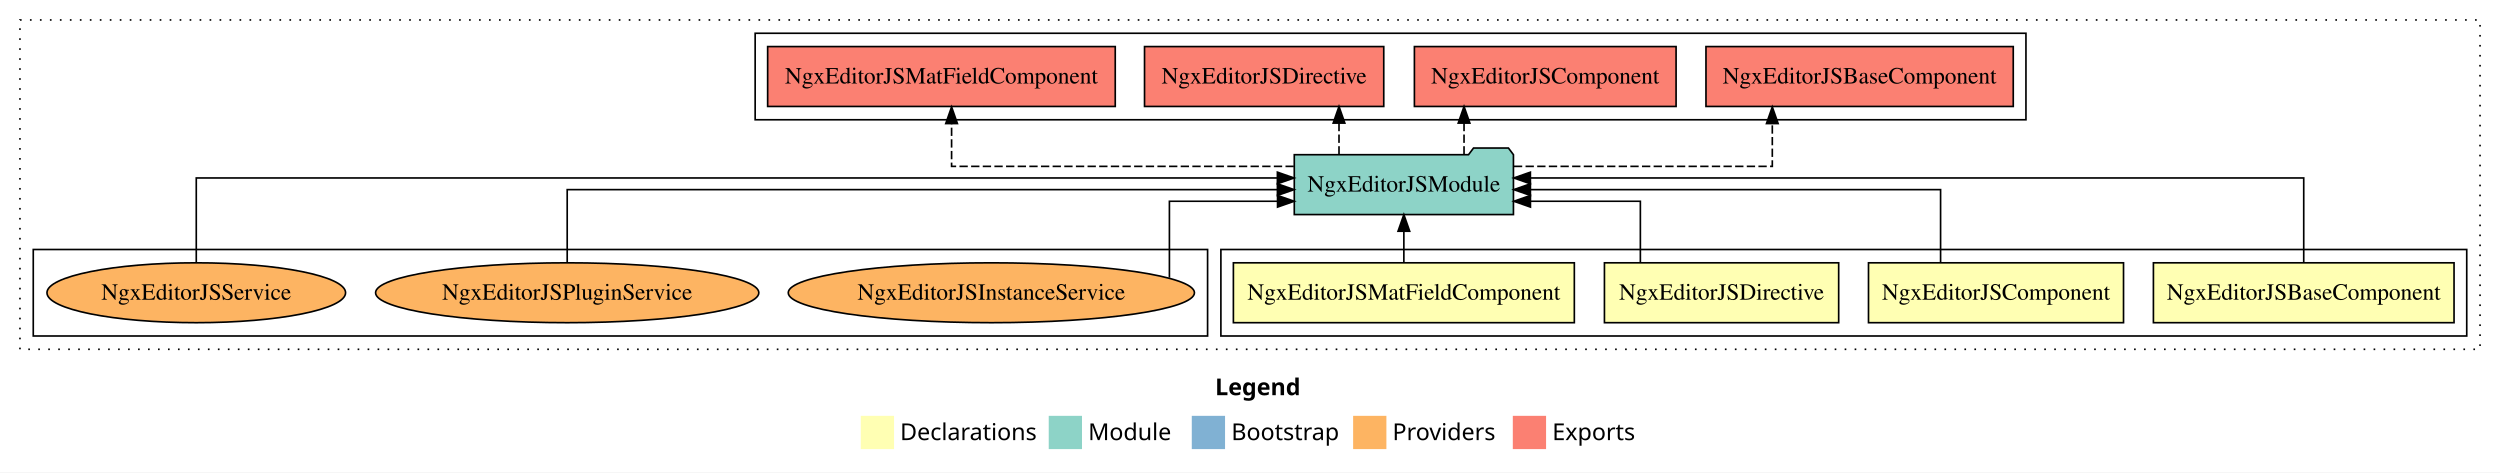
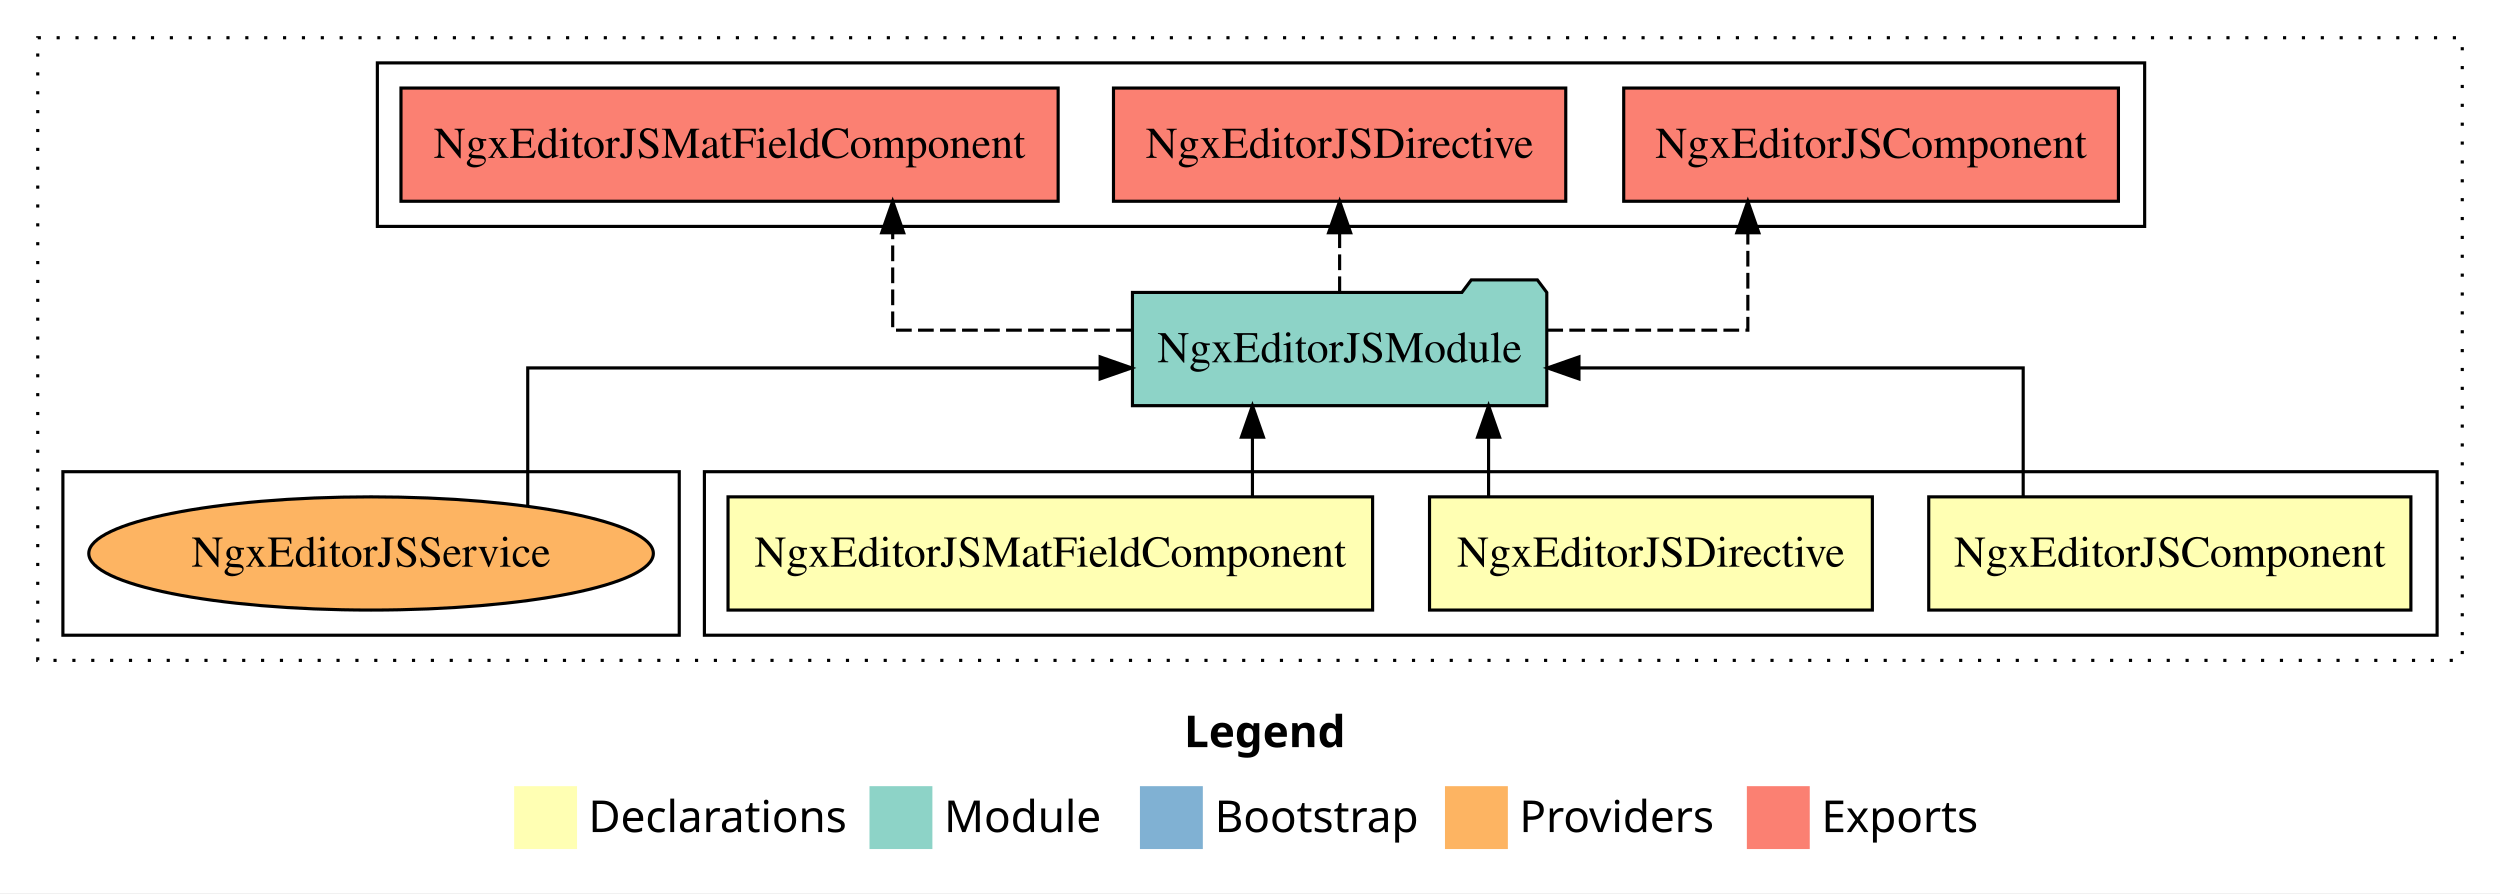
- <svg xmlns="http://www.w3.org/2000/svg" width="1503pt" height="284pt" viewBox="0.00 0.00 1503.00 284.00">
+ <svg xmlns="http://www.w3.org/2000/svg" width="795pt" height="284pt" viewBox="0.00 0.00 795.00 284.00">
  <g id="graph0" class="graph" transform="scale(1 1) rotate(0) translate(4 280)">
-     <polygon fill="#ffffff" stroke="transparent" points="-4,4 -4,-280 1499,-280 1499,4 -4,4" />
-     <text text-anchor="start" x="726.509" y="-42.4" font-family="sans-serif" font-weight="bold" font-size="14.00" fill="#000000">Legend</text>
-     <polygon fill="#ffffb3" stroke="transparent" points="513.5,-10 513.5,-30 533.5,-30 533.5,-10 513.5,-10" />
-     <text text-anchor="start" x="537.129" y="-15.4" font-family="sans-serif" font-size="14.00" fill="#000000">  Declarations</text>
-     <polygon fill="#8dd3c7" stroke="transparent" points="626.5,-10 626.5,-30 646.5,-30 646.5,-10 626.5,-10" />
-     <text text-anchor="start" x="650.225" y="-15.4" font-family="sans-serif" font-size="14.00" fill="#000000">  Module</text>
-     <polygon fill="#80b1d3" stroke="transparent" points="712.5,-10 712.5,-30 732.5,-30 732.5,-10 712.5,-10" />
-     <text text-anchor="start" x="736.281" y="-15.4" font-family="sans-serif" font-size="14.00" fill="#000000">  Bootstrap</text>
-     <polygon fill="#fdb462" stroke="transparent" points="809.5,-10 809.5,-30 829.5,-30 829.5,-10 809.5,-10" />
-     <text text-anchor="start" x="833.173" y="-15.4" font-family="sans-serif" font-size="14.00" fill="#000000">  Providers</text>
-     <polygon fill="#fb8072" stroke="transparent" points="905.5,-10 905.5,-30 925.5,-30 925.5,-10 905.5,-10" />
-     <text text-anchor="start" x="929.226" y="-15.4" font-family="sans-serif" font-size="14.00" fill="#000000">  Exports</text>
+     <polygon fill="#ffffff" stroke="transparent" points="-4,4 -4,-280 791,-280 791,4 -4,4" />
+     <text text-anchor="start" x="372.509" y="-42.4" font-family="sans-serif" font-weight="bold" font-size="14.00" fill="#000000">Legend</text>
+     <polygon fill="#ffffb3" stroke="transparent" points="159.5,-10 159.5,-30 179.5,-30 179.5,-10 159.5,-10" />
+     <text text-anchor="start" x="183.129" y="-15.4" font-family="sans-serif" font-size="14.00" fill="#000000">  Declarations</text>
+     <polygon fill="#8dd3c7" stroke="transparent" points="272.5,-10 272.5,-30 292.5,-30 292.5,-10 272.5,-10" />
+     <text text-anchor="start" x="296.225" y="-15.4" font-family="sans-serif" font-size="14.00" fill="#000000">  Module</text>
+     <polygon fill="#80b1d3" stroke="transparent" points="358.5,-10 358.5,-30 378.5,-30 378.5,-10 358.5,-10" />
+     <text text-anchor="start" x="382.281" y="-15.4" font-family="sans-serif" font-size="14.00" fill="#000000">  Bootstrap</text>
+     <polygon fill="#fdb462" stroke="transparent" points="455.5,-10 455.5,-30 475.5,-30 475.5,-10 455.5,-10" />
+     <text text-anchor="start" x="479.173" y="-15.4" font-family="sans-serif" font-size="14.00" fill="#000000">  Providers</text>
+     <polygon fill="#fb8072" stroke="transparent" points="551.5,-10 551.5,-30 571.5,-30 571.5,-10 551.5,-10" />
+     <text text-anchor="start" x="575.226" y="-15.4" font-family="sans-serif" font-size="14.00" fill="#000000">  Exports</text>
    <g id="clust1" class="cluster">
-       <polygon fill="none" stroke="#000000" stroke-dasharray="1,5" points="8,-70 8,-268 1487,-268 1487,-70 8,-70" />
+       <polygon fill="none" stroke="#000000" stroke-dasharray="1,5" points="8,-70 8,-268 779,-268 779,-70 8,-70" />
    </g>
    <g id="clust2" class="cluster">
-       <polygon fill="none" stroke="#000000" points="730,-78 730,-130 1479,-130 1479,-78 730,-78" />
+       <polygon fill="none" stroke="#000000" points="220,-78 220,-130 771,-130 771,-78 220,-78" />
    </g>
-     <g id="clust8" class="cluster">
-       <polygon fill="none" stroke="#000000" points="450,-208 450,-260 1214,-260 1214,-208 450,-208" />
+     <g id="clust7" class="cluster">
+       <polygon fill="none" stroke="#000000" points="116,-208 116,-260 678,-260 678,-208 116,-208" />
    </g>
-     <g id="clust10" class="cluster">
-       <polygon fill="none" stroke="#000000" points="16,-78 16,-130 722,-130 722,-78 16,-78" />
+     <g id="clust9" class="cluster">
+       <polygon fill="none" stroke="#000000" points="16,-78 16,-130 212,-130 212,-78 16,-78" />
    </g>
    <g id="node1" class="node">
-       <polygon fill="#ffffb3" stroke="#000000" points="1471.371,-122 1290.629,-122 1290.629,-86 1471.371,-86 1471.371,-122" />
-       <text text-anchor="middle" x="1381" y="-99.8" font-family="Times,serif" font-size="14.00" fill="#000000">NgxEditorJSBaseComponent</text>
+       <polygon fill="#ffffb3" stroke="#000000" points="762.661,-122 609.339,-122 609.339,-86 762.661,-86 762.661,-122" />
+       <text text-anchor="middle" x="686" y="-99.8" font-family="Times,serif" font-size="14.00" fill="#000000">NgxEditorJSComponent</text>
+     </g>
+     <g id="node4" class="node">
+       <polygon fill="#8dd3c7" stroke="#000000" points="487.878,-187 484.878,-191 463.878,-191 460.878,-187 356.122,-187 356.122,-151 487.878,-151 487.878,-187" />
+       <text text-anchor="middle" x="422" y="-164.8" font-family="Times,serif" font-size="14.00" fill="#000000">NgxEditorJSModule</text>
+     </g>
+     <g id="edge1" class="edge">
+       <path fill="none" stroke="#000000" d="M639.375,-122.022C639.375,-139.373 639.375,-163 639.375,-163 639.375,-163 498.105,-163 498.105,-163" />
+       <polygon fill="#000000" stroke="#000000" points="498.105,-159.5 488.105,-163 498.105,-166.5 498.105,-159.5" />
+     </g>
+     <g id="node2" class="node">
+       <polygon fill="#ffffb3" stroke="#000000" points="591.412,-122 450.588,-122 450.588,-86 591.412,-86 591.412,-122" />
+       <text text-anchor="middle" x="521" y="-99.8" font-family="Times,serif" font-size="14.00" fill="#000000">NgxEditorJSDirective</text>
+     </g>
+     <g id="edge2" class="edge">
+       <path fill="none" stroke="#000000" d="M469.367,-122.106C469.367,-122.106 469.367,-140.991 469.367,-140.991" />
+       <polygon fill="#000000" stroke="#000000" points="465.867,-140.991 469.367,-150.991 472.867,-140.991 465.867,-140.991" />
+     </g>
+     <g id="node3" class="node">
+       <polygon fill="#ffffb3" stroke="#000000" points="432.489,-122 227.511,-122 227.511,-86 432.489,-86 432.489,-122" />
+       <text text-anchor="middle" x="330" y="-99.8" font-family="Times,serif" font-size="14.00" fill="#000000">NgxEditorJSMatFieldComponent</text>
+     </g>
+     <g id="edge3" class="edge">
+       <path fill="none" stroke="#000000" d="M394.278,-122.106C394.278,-122.106 394.278,-140.991 394.278,-140.991" />
+       <polygon fill="#000000" stroke="#000000" points="390.778,-140.991 394.278,-150.991 397.778,-140.991 390.778,-140.991" />
    </g>
    <g id="node5" class="node">
-       <polygon fill="#8dd3c7" stroke="#000000" points="905.878,-187 902.878,-191 881.878,-191 878.878,-187 774.122,-187 774.122,-151 905.878,-151 905.878,-187" />
-       <text text-anchor="middle" x="840" y="-164.8" font-family="Times,serif" font-size="14.00" fill="#000000">NgxEditorJSModule</text>
-     </g>
-     <g id="edge1" class="edge">
-       <path fill="none" stroke="#000000" d="M1381,-122.129C1381,-142.572 1381,-173 1381,-173 1381,-173 916.067,-173 916.067,-173" />
-       <polygon fill="#000000" stroke="#000000" points="916.067,-169.5 906.067,-173 916.067,-176.5 916.067,-169.5" />
-     </g>
-     <g id="node2" class="node">
-       <polygon fill="#ffffb3" stroke="#000000" points="1272.661,-122 1119.339,-122 1119.339,-86 1272.661,-86 1272.661,-122" />
-       <text text-anchor="middle" x="1196" y="-99.8" font-family="Times,serif" font-size="14.00" fill="#000000">NgxEditorJSComponent</text>
-     </g>
-     <g id="edge2" class="edge">
-       <path fill="none" stroke="#000000" d="M1162.678,-122.267C1162.678,-140.555 1162.678,-166 1162.678,-166 1162.678,-166 916.077,-166 916.077,-166" />
-       <polygon fill="#000000" stroke="#000000" points="916.077,-162.5 906.077,-166 916.077,-169.5 916.077,-162.5" />
-     </g>
-     <g id="node3" class="node">
-       <polygon fill="#ffffb3" stroke="#000000" points="1101.412,-122 960.588,-122 960.588,-86 1101.412,-86 1101.412,-122" />
-       <text text-anchor="middle" x="1031" y="-99.8" font-family="Times,serif" font-size="14.00" fill="#000000">NgxEditorJSDirective</text>
-     </g>
-     <g id="edge3" class="edge">
-       <path fill="none" stroke="#000000" d="M982.187,-122.009C982.187,-138.049 982.187,-159 982.187,-159 982.187,-159 916.099,-159 916.099,-159" />
-       <polygon fill="#000000" stroke="#000000" points="916.099,-155.5 906.099,-159 916.099,-162.5 916.099,-155.5" />
-     </g>
-     <g id="node4" class="node">
-       <polygon fill="#ffffb3" stroke="#000000" points="942.489,-122 737.511,-122 737.511,-86 942.489,-86 942.489,-122" />
-       <text text-anchor="middle" x="840" y="-99.8" font-family="Times,serif" font-size="14.00" fill="#000000">NgxEditorJSMatFieldComponent</text>
+       <polygon fill="#fb8072" stroke="#000000" points="669.661,-252 512.339,-252 512.339,-216 669.661,-216 669.661,-252" />
+       <text text-anchor="middle" x="591" y="-229.8" font-family="Times,serif" font-size="14.00" fill="#000000">NgxEditorJSComponent </text>
    </g>
    <g id="edge4" class="edge">
-       <path fill="none" stroke="#000000" d="M840,-122.106C840,-122.106 840,-140.991 840,-140.991" />
-       <polygon fill="#000000" stroke="#000000" points="836.5,-140.991 840,-150.991 843.5,-140.991 836.5,-140.991" />
+       <path fill="none" stroke="#000000" stroke-dasharray="5,2" d="M488.047,-175C520.116,-175 551.813,-175 551.813,-175 551.813,-175 551.813,-205.977 551.813,-205.977" />
+       <polygon fill="#000000" stroke="#000000" points="548.313,-205.977 551.813,-215.977 555.313,-205.977 548.313,-205.977" />
    </g>
    <g id="node6" class="node">
-       <polygon fill="#fb8072" stroke="#000000" points="1206.371,-252 1021.629,-252 1021.629,-216 1206.371,-216 1206.371,-252" />
-       <text text-anchor="middle" x="1114" y="-229.8" font-family="Times,serif" font-size="14.00" fill="#000000">NgxEditorJSBaseComponent </text>
+       <polygon fill="#fb8072" stroke="#000000" points="493.911,-252 350.089,-252 350.089,-216 493.911,-216 493.911,-252" />
+       <text text-anchor="middle" x="422" y="-229.8" font-family="Times,serif" font-size="14.00" fill="#000000">NgxEditorJSDirective </text>
    </g>
    <g id="edge5" class="edge">
-       <path fill="none" stroke="#000000" stroke-dasharray="5,2" d="M906.16,-180C971.432,-180 1061.51,-180 1061.51,-180 1061.51,-180 1061.51,-205.718 1061.51,-205.718" />
-       <polygon fill="#000000" stroke="#000000" points="1058.01,-205.718 1061.51,-215.718 1065.01,-205.718 1058.01,-205.718" />
+       <path fill="none" stroke="#000000" stroke-dasharray="5,2" d="M422,-187.106C422,-187.106 422,-205.991 422,-205.991" />
+       <polygon fill="#000000" stroke="#000000" points="418.5,-205.991 422,-215.991 425.5,-205.991 418.5,-205.991" />
    </g>
    <g id="node7" class="node">
-       <polygon fill="#fb8072" stroke="#000000" points="1003.661,-252 846.339,-252 846.339,-216 1003.661,-216 1003.661,-252" />
-       <text text-anchor="middle" x="925" y="-229.8" font-family="Times,serif" font-size="14.00" fill="#000000">NgxEditorJSComponent </text>
+       <polygon fill="#fb8072" stroke="#000000" points="332.489,-252 123.511,-252 123.511,-216 332.489,-216 332.489,-252" />
+       <text text-anchor="middle" x="228" y="-229.8" font-family="Times,serif" font-size="14.00" fill="#000000">NgxEditorJSMatFieldComponent </text>
    </g>
    <g id="edge6" class="edge">
-       <path fill="none" stroke="#000000" stroke-dasharray="5,2" d="M876.179,-187.106C876.179,-187.106 876.179,-205.991 876.179,-205.991" />
-       <polygon fill="#000000" stroke="#000000" points="872.679,-205.991 876.179,-215.991 879.679,-205.991 872.679,-205.991" />
+       <path fill="none" stroke="#000000" stroke-dasharray="5,2" d="M355.93,-175C318.815,-175 279.875,-175 279.875,-175 279.875,-175 279.875,-205.977 279.875,-205.977" />
+       <polygon fill="#000000" stroke="#000000" points="276.375,-205.977 279.875,-215.977 283.375,-205.977 276.375,-205.977" />
    </g>
    <g id="node8" class="node">
-       <polygon fill="#fb8072" stroke="#000000" points="827.911,-252 684.089,-252 684.089,-216 827.911,-216 827.911,-252" />
-       <text text-anchor="middle" x="756" y="-229.8" font-family="Times,serif" font-size="14.00" fill="#000000">NgxEditorJSDirective </text>
-     </g>
-     <g id="edge7" class="edge">
-       <path fill="none" stroke="#000000" stroke-dasharray="5,2" d="M801.008,-187.106C801.008,-187.106 801.008,-205.991 801.008,-205.991" />
-       <polygon fill="#000000" stroke="#000000" points="797.508,-205.991 801.008,-215.991 804.508,-205.991 797.508,-205.991" />
-     </g>
-     <g id="node9" class="node">
-       <polygon fill="#fb8072" stroke="#000000" points="666.489,-252 457.511,-252 457.511,-216 666.489,-216 666.489,-252" />
-       <text text-anchor="middle" x="562" y="-229.8" font-family="Times,serif" font-size="14.00" fill="#000000">NgxEditorJSMatFieldComponent </text>
-     </g>
-     <g id="edge8" class="edge">
-       <path fill="none" stroke="#000000" stroke-dasharray="5,2" d="M773.832,-180C693.348,-180 568.095,-180 568.095,-180 568.095,-180 568.095,-205.718 568.095,-205.718" />
-       <polygon fill="#000000" stroke="#000000" points="564.595,-205.718 568.095,-215.718 571.595,-205.718 564.595,-205.718" />
-     </g>
-     <g id="node10" class="node">
-       <ellipse fill="#fdb462" stroke="#000000" cx="592" cy="-104" rx="122.107" ry="18" />
-       <text text-anchor="middle" x="592" y="-99.8" font-family="Times,serif" font-size="14.00" fill="#000000">NgxEditorJSInstanceService</text>
-     </g>
-     <g id="edge9" class="edge">
-       <path fill="none" stroke="#000000" d="M699.049,-113.082C699.049,-128.704 699.049,-159 699.049,-159 699.049,-159 764.064,-159 764.064,-159" />
-       <polygon fill="#000000" stroke="#000000" points="764.064,-162.5 774.064,-159 764.064,-155.5 764.064,-162.5" />
-     </g>
-     <g id="node11" class="node">
-       <ellipse fill="#fdb462" stroke="#000000" cx="337" cy="-104" rx="115.207" ry="18" />
-       <text text-anchor="middle" x="337" y="-99.8" font-family="Times,serif" font-size="14.00" fill="#000000">NgxEditorJSPluginService</text>
-     </g>
-     <g id="edge10" class="edge">
-       <path fill="none" stroke="#000000" d="M337,-122.267C337,-140.555 337,-166 337,-166 337,-166 763.983,-166 763.983,-166" />
-       <polygon fill="#000000" stroke="#000000" points="763.983,-169.5 773.983,-166 763.983,-162.5 763.983,-169.5" />
-     </g>
-     <g id="node12" class="node">
      <ellipse fill="#fdb462" stroke="#000000" cx="114" cy="-104" rx="89.765" ry="18" />
      <text text-anchor="middle" x="114" y="-99.8" font-family="Times,serif" font-size="14.00" fill="#000000">NgxEditorJSService</text>
    </g>
-     <g id="edge11" class="edge">
-       <path fill="none" stroke="#000000" d="M114,-122.129C114,-142.572 114,-173 114,-173 114,-173 763.97,-173 763.97,-173" />
-       <polygon fill="#000000" stroke="#000000" points="763.97,-176.5 773.97,-173 763.97,-169.5 763.97,-176.5" />
+     <g id="edge7" class="edge">
+       <path fill="none" stroke="#000000" d="M163.819,-119.194C163.819,-136.675 163.819,-163 163.819,-163 163.819,-163 345.847,-163 345.847,-163" />
+       <polygon fill="#000000" stroke="#000000" points="345.847,-166.5 355.847,-163 345.847,-159.5 345.847,-166.5" />
    </g>
  </g>
</svg>
